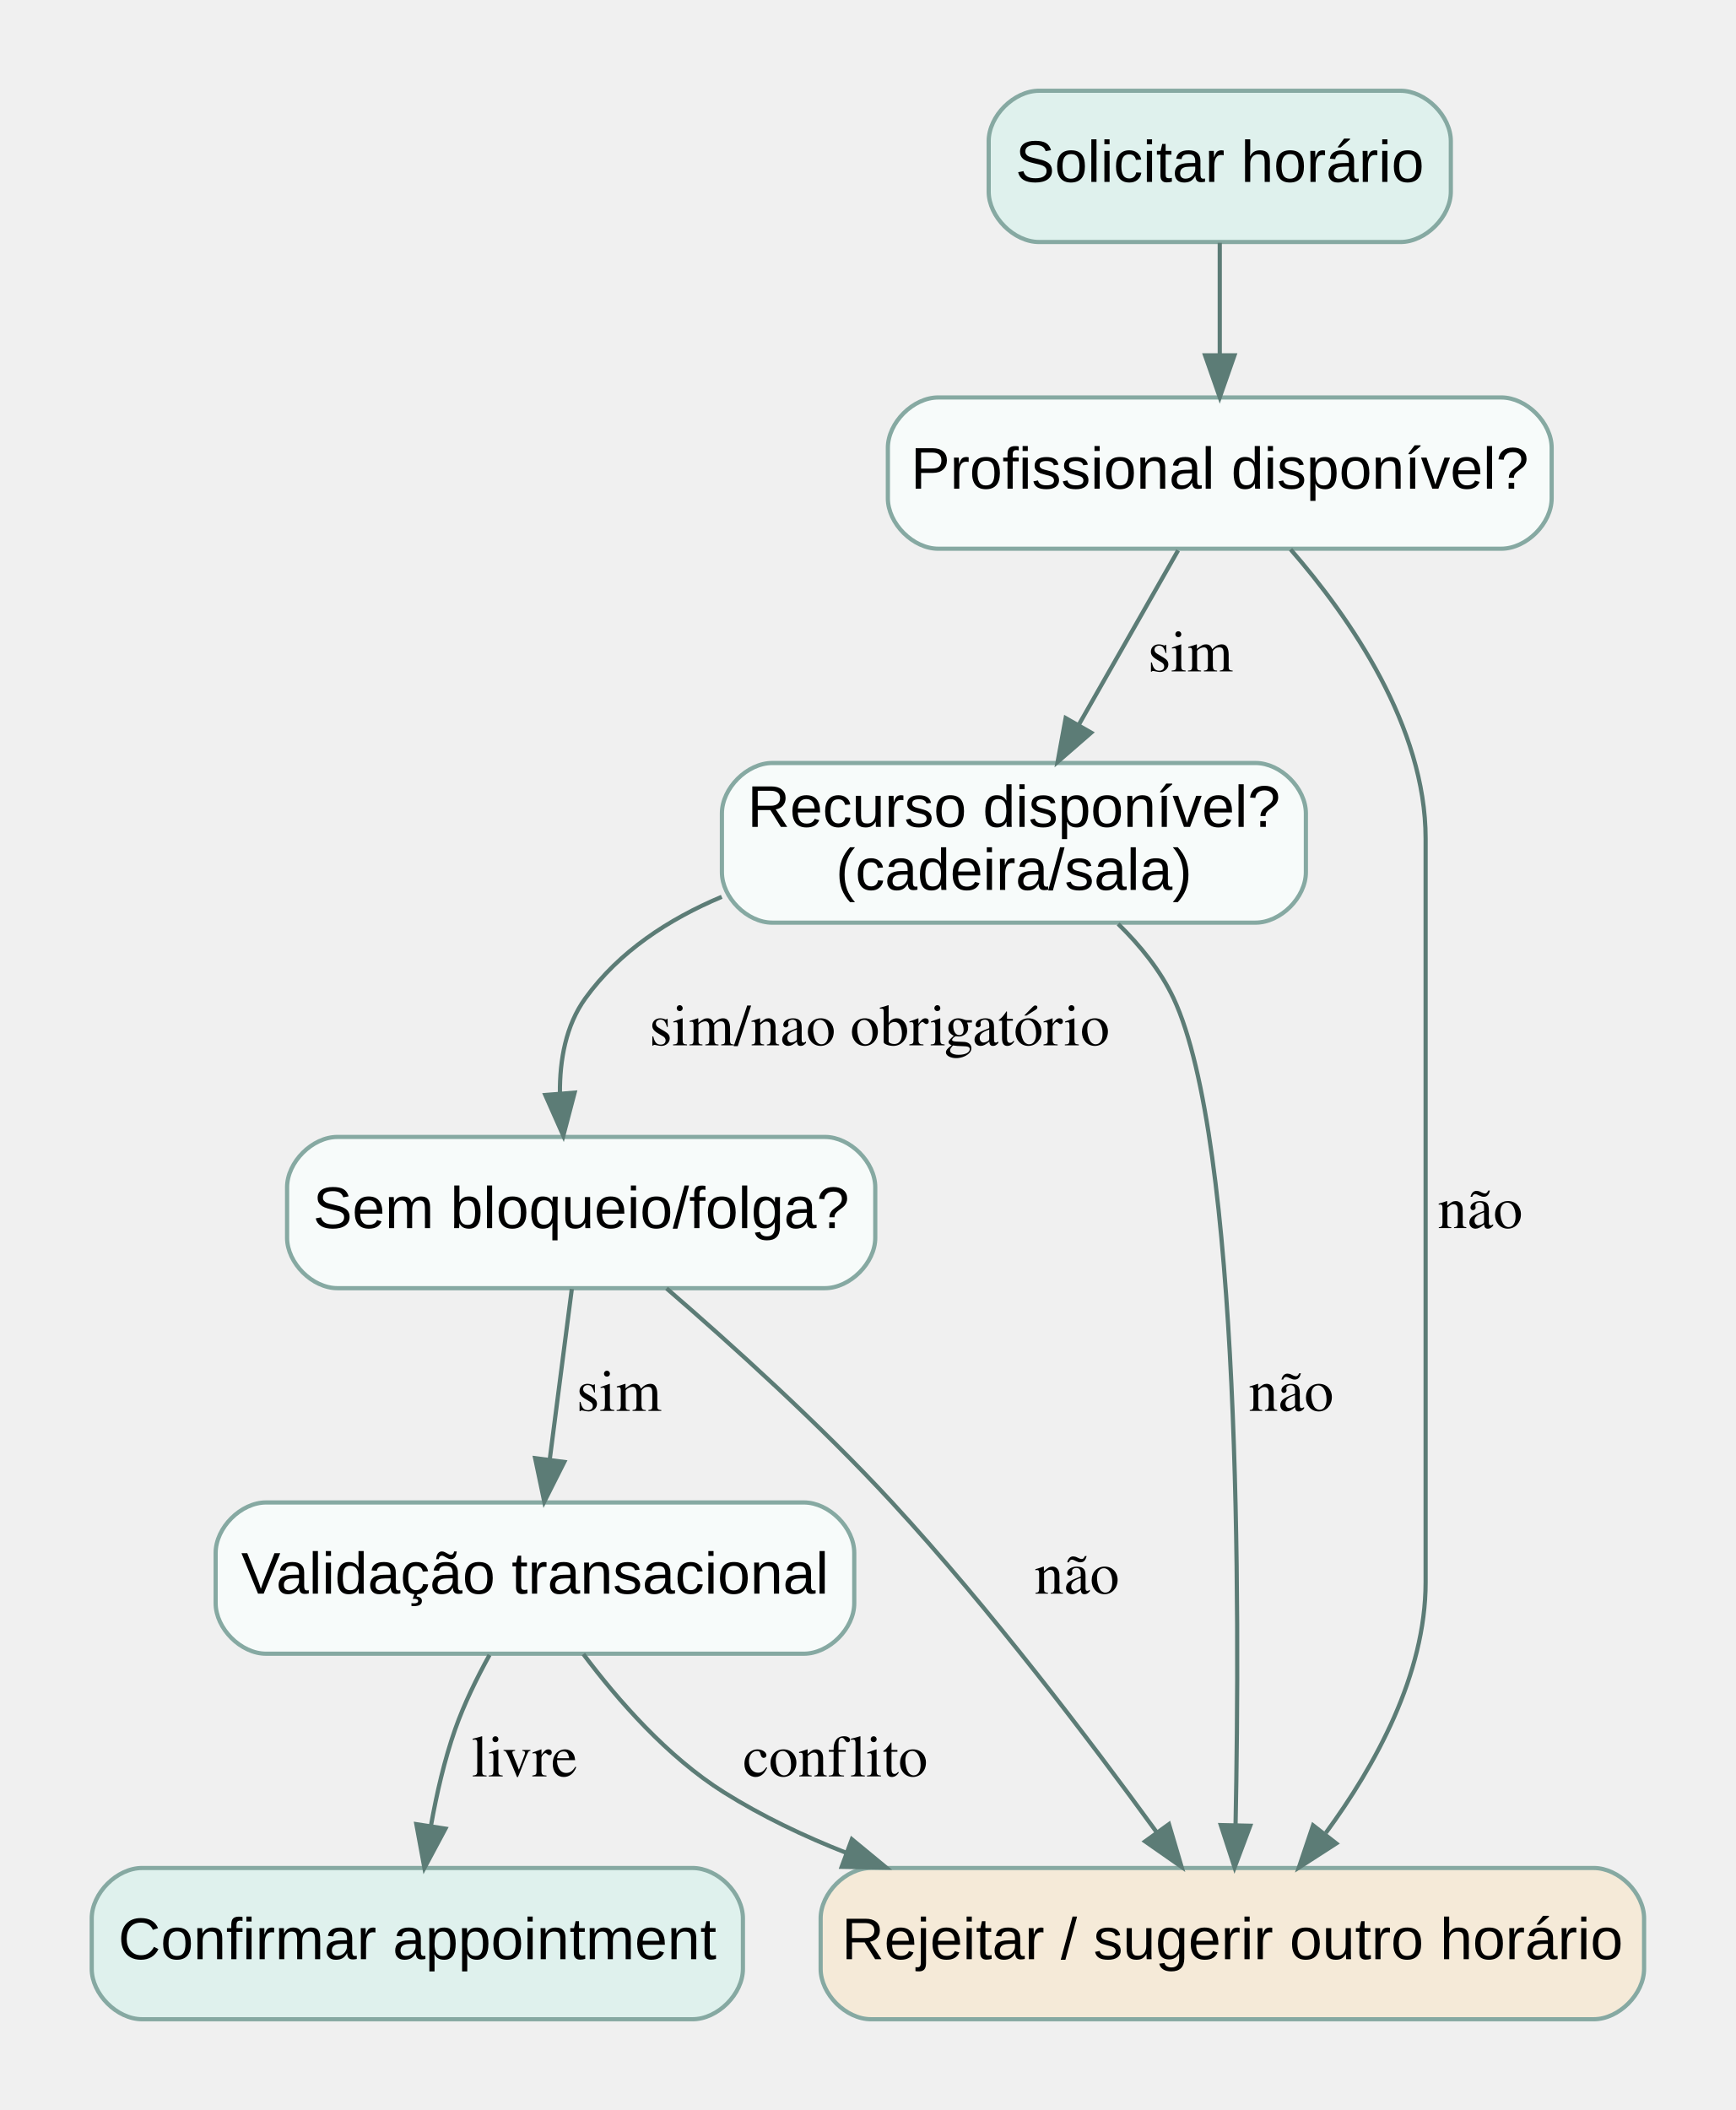
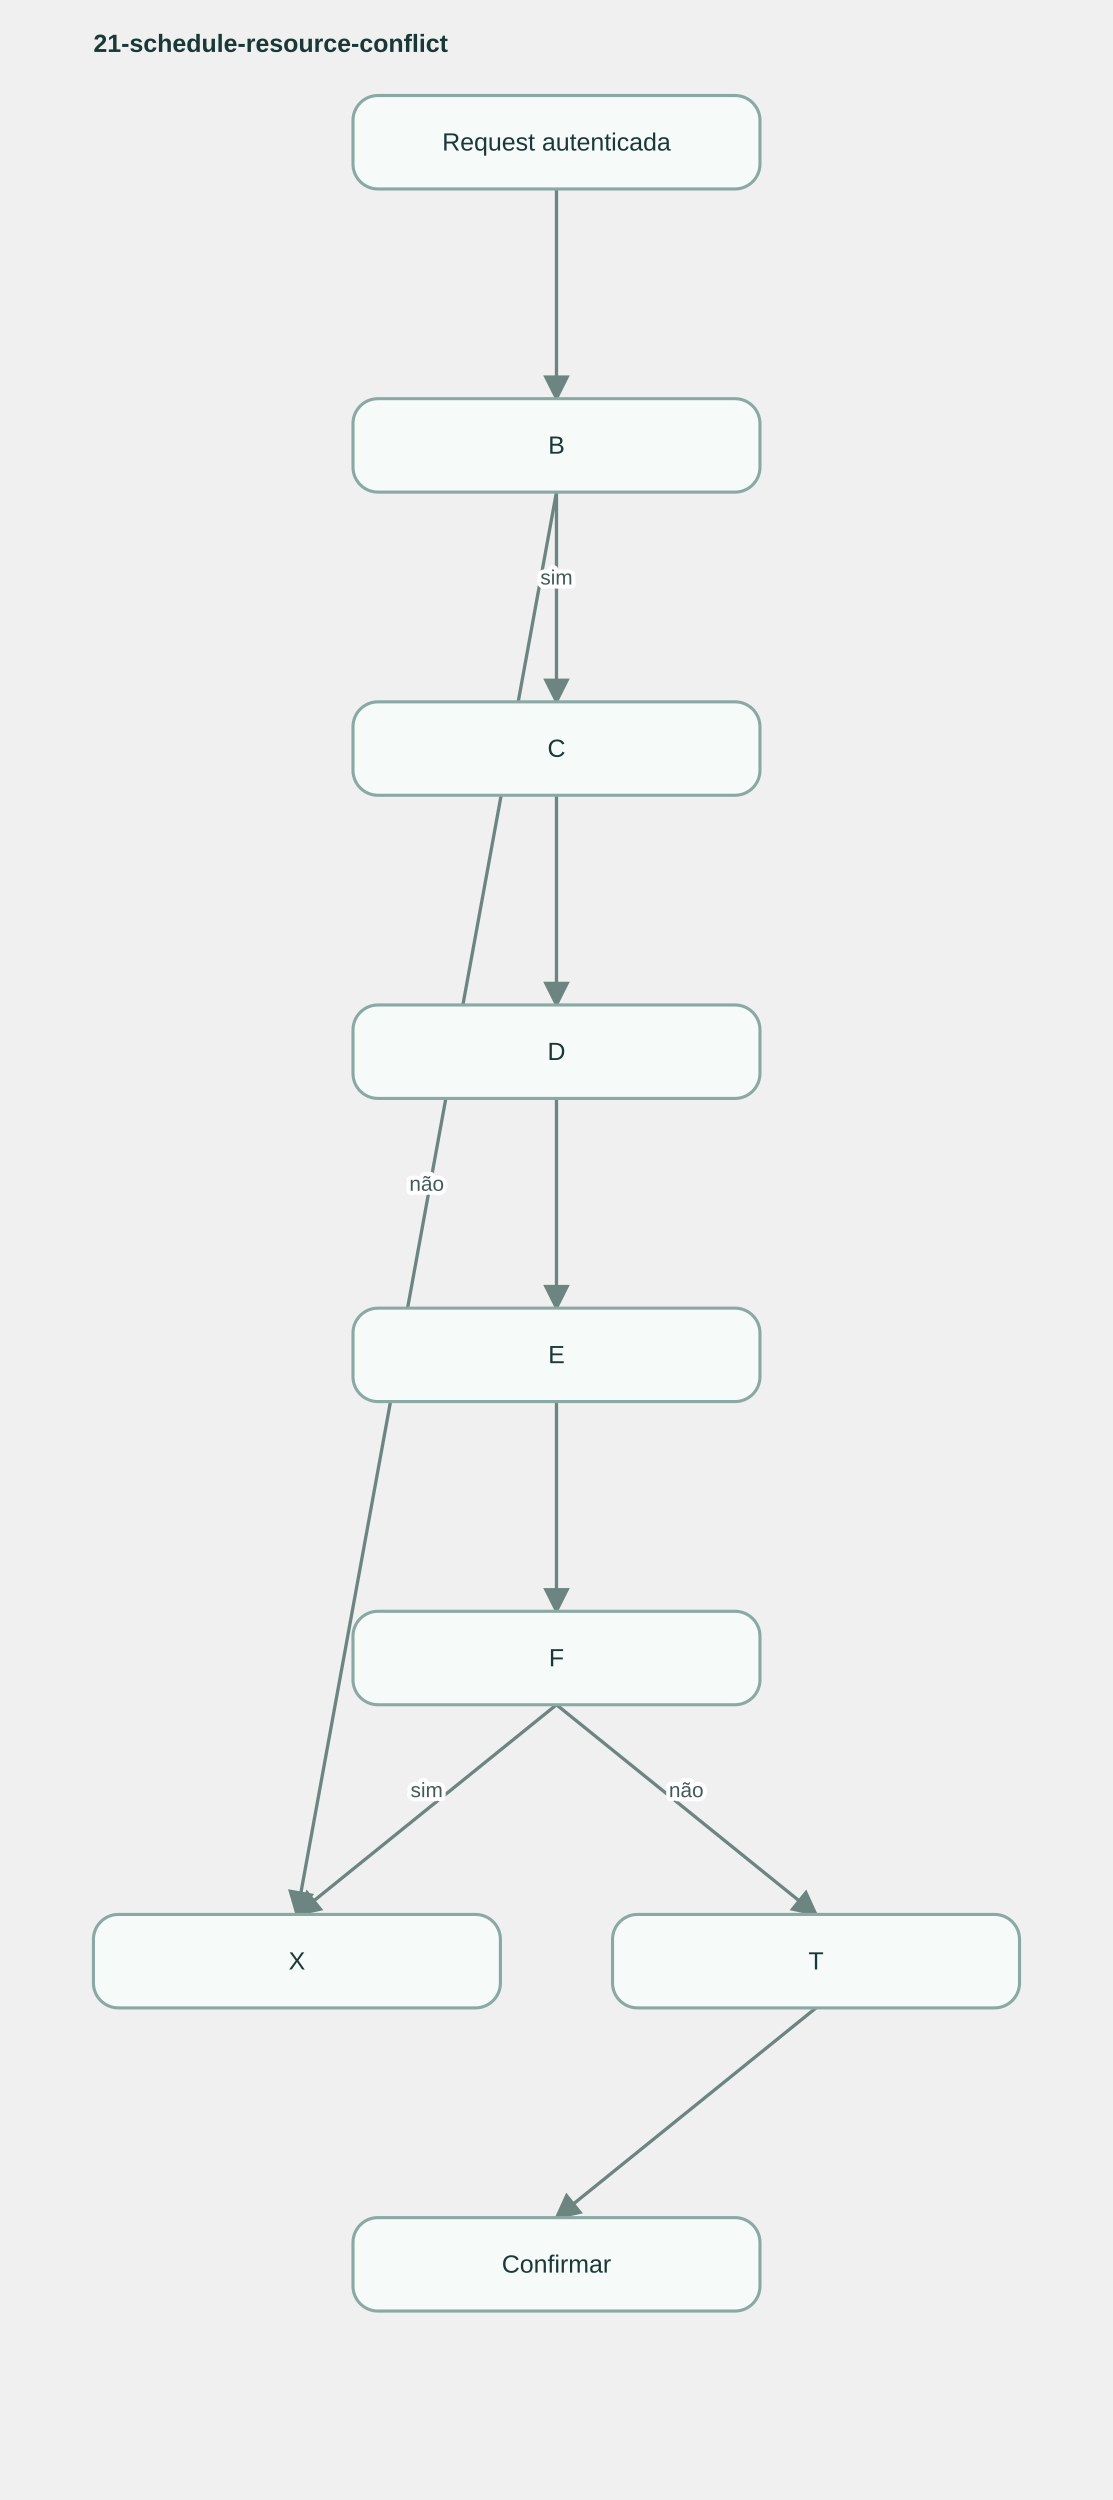
- <svg xmlns="http://www.w3.org/2000/svg" width="413pt" height="502pt" viewBox="0.00 0.00 412.70 502.20">
-   <g id="graph0" class="graph" transform="scale(1 1) rotate(0) translate(21.6 480.6)">
-     <g id="node1" class="node">
-       <path fill="#dff1ed" stroke="#86a9a2" d="M311.5,-459C311.5,-459 225.5,-459 225.5,-459 219.5,-459 213.5,-453 213.5,-447 213.5,-447 213.5,-435 213.5,-435 213.5,-429 219.5,-423 225.5,-423 225.5,-423 311.5,-423 311.5,-423 317.5,-423 323.5,-429 323.5,-435 323.5,-435 323.5,-447 323.5,-447 323.5,-453 317.5,-459 311.5,-459" />
-       <text text-anchor="middle" x="268.5" y="-437.3" font-family="Arial" font-size="14.00">Solicitar horário</text>
-     </g>
-     <g id="node2" class="node">
-       <path fill="#f7fbfa" stroke="#86a9a2" d="M335.5,-386C335.5,-386 201.5,-386 201.5,-386 195.5,-386 189.5,-380 189.5,-374 189.5,-374 189.5,-362 189.5,-362 189.5,-356 195.5,-350 201.5,-350 201.5,-350 335.5,-350 335.5,-350 341.5,-350 347.5,-356 347.5,-362 347.5,-362 347.5,-374 347.5,-374 347.5,-380 341.5,-386 335.5,-386" />
-       <text text-anchor="middle" x="268.5" y="-364.3" font-family="Arial" font-size="14.00">Profissional disponível?</text>
-     </g>
-     <g id="edge1" class="edge">
-       <path fill="none" stroke="#5c7c76" d="M268.5,-422.81C268.5,-414.79 268.5,-405.05 268.5,-396.07" />
-       <polygon fill="#5c7c76" stroke="#5c7c76" points="272,-396.03 268.5,-386.03 265,-396.03 272,-396.03" />
-     </g>
-     <g id="node3" class="node">
-       <path fill="#f7fbfa" stroke="#86a9a2" d="M277,-299C277,-299 162,-299 162,-299 156,-299 150,-293 150,-287 150,-287 150,-273 150,-273 150,-267 156,-261 162,-261 162,-261 277,-261 277,-261 283,-261 289,-267 289,-273 289,-273 289,-287 289,-287 289,-293 283,-299 277,-299" />
-       <text text-anchor="middle" x="219.5" y="-283.8" font-family="Arial" font-size="14.00">Recurso disponível?</text>
-       <text text-anchor="middle" x="219.5" y="-268.8" font-family="Arial" font-size="14.00">(cadeira/sala)</text>
-     </g>
-     <g id="edge2" class="edge">
-       <path fill="none" stroke="#5c7c76" d="M258.58,-349.6C251.81,-337.71 242.71,-321.73 234.99,-308.18" />
-       <polygon fill="#5c7c76" stroke="#5c7c76" points="237.9,-306.22 229.91,-299.27 231.82,-309.69 237.9,-306.22" />
-       <text text-anchor="middle" x="261.5" y="-320.8" font-family="Times,serif" font-size="14.00">sim</text>
-     </g>
-     <g id="node7" class="node">
-       <path fill="#f5ead8" stroke="#86a9a2" d="M357.5,-36C357.5,-36 185.5,-36 185.5,-36 179.5,-36 173.5,-30 173.5,-24 173.5,-24 173.5,-12 173.5,-12 173.5,-6 179.5,0 185.5,0 185.5,0 357.5,0 357.5,0 363.5,0 369.5,-6 369.5,-12 369.5,-12 369.5,-24 369.5,-24 369.5,-30 363.5,-36 357.5,-36" />
-       <text text-anchor="middle" x="271.5" y="-14.3" font-family="Arial" font-size="14.00">Rejeitar / sugerir outro horário</text>
-     </g>
-     <g id="edge3" class="edge">
-       <path fill="none" stroke="#5c7c76" d="M285.36,-349.84C299.54,-333.54 317.5,-307.64 317.5,-281 317.5,-281 317.5,-281 317.5,-104 317.5,-82.06 305.49,-60.35 293.75,-44.36" />
-       <polygon fill="#5c7c76" stroke="#5c7c76" points="296.23,-41.85 287.33,-36.11 290.71,-46.15 296.23,-41.85" />
-       <text text-anchor="middle" x="330.5" y="-188.3" font-family="Times,serif" font-size="14.00">não</text>
-     </g>
-     <g id="node4" class="node">
-       <path fill="#f7fbfa" stroke="#86a9a2" d="M174.5,-210C174.5,-210 58.5,-210 58.5,-210 52.5,-210 46.5,-204 46.5,-198 46.5,-198 46.5,-186 46.5,-186 46.5,-180 52.5,-174 58.5,-174 58.5,-174 174.5,-174 174.5,-174 180.5,-174 186.5,-180 186.5,-186 186.5,-186 186.5,-198 186.5,-198 186.5,-204 180.5,-210 174.5,-210" />
-       <text text-anchor="middle" x="116.5" y="-188.3" font-family="Arial" font-size="14.00">Sem bloqueio/folga?</text>
-     </g>
-     <g id="edge4" class="edge">
-       <path fill="none" stroke="#5c7c76" d="M149.96,-267.15C137.27,-261.81 125.53,-254.11 117.5,-243 112.83,-236.54 111.38,-228.29 111.44,-220.35" />
-       <polygon fill="#5c7c76" stroke="#5c7c76" points="114.94,-220.54 112.25,-210.29 107.96,-219.98 114.94,-220.54" />
-       <text text-anchor="middle" x="187.5" y="-231.8" font-family="Times,serif" font-size="14.00">sim/nao obrigatório</text>
-     </g>
-     <g id="edge5" class="edge">
-       <path fill="none" stroke="#5c7c76" d="M244.32,-260.69C249.55,-255.57 254.42,-249.59 257.5,-243 273.49,-208.81 273.3,-98.1 272.26,-46.25" />
-       <polygon fill="#5c7c76" stroke="#5c7c76" points="275.75,-46.05 272.03,-36.13 268.75,-46.21 275.75,-46.05" />
-       <text text-anchor="middle" x="285.5" y="-144.8" font-family="Times,serif" font-size="14.00">não</text>
-     </g>
-     <g id="node5" class="node">
-       <path fill="#f7fbfa" stroke="#86a9a2" d="M169.5,-123C169.5,-123 41.5,-123 41.5,-123 35.5,-123 29.5,-117 29.5,-111 29.5,-111 29.5,-99 29.5,-99 29.5,-93 35.5,-87 41.5,-87 41.5,-87 169.5,-87 169.5,-87 175.5,-87 181.5,-93 181.5,-99 181.5,-99 181.5,-111 181.5,-111 181.5,-117 175.5,-123 169.5,-123" />
-       <text text-anchor="middle" x="105.5" y="-101.3" font-family="Arial" font-size="14.00">Validação transacional</text>
-     </g>
-     <g id="edge6" class="edge">
-       <path fill="none" stroke="#5c7c76" d="M114.27,-173.8C112.77,-162.16 110.75,-146.55 109.02,-133.24" />
-       <polygon fill="#5c7c76" stroke="#5c7c76" points="112.48,-132.64 107.72,-123.18 105.54,-133.54 112.48,-132.64" />
-       <text text-anchor="middle" x="125.5" y="-144.8" font-family="Times,serif" font-size="14.00">sim</text>
-     </g>
-     <g id="edge7" class="edge">
-       <path fill="none" stroke="#5c7c76" d="M136.82,-173.95C152.19,-160.68 173.47,-141.47 190.5,-123 213.81,-97.71 237.67,-66.27 253.4,-44.62" />
-       <polygon fill="#5c7c76" stroke="#5c7c76" points="256.41,-46.43 259.41,-36.27 250.73,-42.33 256.41,-46.43" />
-       <text text-anchor="middle" x="234.5" y="-101.3" font-family="Times,serif" font-size="14.00">não</text>
-     </g>
-     <g id="node6" class="node">
-       <path fill="#dff1ed" stroke="#86a9a2" d="M143,-36C143,-36 12,-36 12,-36 6,-36 0,-30 0,-24 0,-24 0,-12 0,-12 0,-6 6,0 12,0 12,0 143,0 143,0 149,0 155,-6 155,-12 155,-12 155,-24 155,-24 155,-30 149,-36 143,-36" />
-       <text text-anchor="middle" x="77.5" y="-14.3" font-family="Arial" font-size="14.00">Confirmar appointment</text>
-     </g>
-     <g id="edge8" class="edge">
-       <path fill="none" stroke="#5c7c76" d="M94.69,-86.7C91.65,-81.21 88.61,-75 86.5,-69 83.96,-61.76 82.1,-53.67 80.76,-46.14" />
-       <polygon fill="#5c7c76" stroke="#5c7c76" points="84.19,-45.36 79.19,-36.01 77.27,-46.43 84.19,-45.36" />
-       <text text-anchor="middle" x="103" y="-57.8" font-family="Times,serif" font-size="14.00">livre</text>
-     </g>
-     <g id="edge9" class="edge">
-       <path fill="none" stroke="#5c7c76" d="M117.02,-86.9C125.18,-76.02 137.04,-62.43 150.5,-54 159.51,-48.35 169.46,-43.59 179.67,-39.58" />
-       <polygon fill="#5c7c76" stroke="#5c7c76" points="180.93,-42.84 189.1,-36.1 178.51,-36.28 180.93,-42.84" />
-       <text text-anchor="middle" x="177" y="-57.8" font-family="Times,serif" font-size="14.00">conflito</text>
-     </g>
+ <svg xmlns="http://www.w3.org/2000/svg" role="img" aria-labelledby="title desc" width="536" height="1204" viewBox="0 0 536 1204">
+   <defs>
+     <marker id="arrow" markerWidth="8" markerHeight="8" refX="7" refY="4" orient="auto">
+       <path d="M0,0 L8,4 L0,8 z" fill="#6c8580" />
+     </marker>
+   </defs>
+   <style>text{font-family:Arial,sans-serif;font-size:12px;fill:#183936}.node rect,.node polygon{fill:#f6faf9;stroke:#8aa9a3;stroke-width:1.5}.node.decision polygon{fill:#eef5f3}.edge-label{font-size:10px;fill:#425b56;paint-order:stroke;stroke:#fff;stroke-width:4px;stroke-linejoin:round}</style>
+   <text x="45" y="25" font-size="16" font-weight="700">21-schedule-resource-conflict</text>
+   <g class="edge">
+     <path d="M 268 91 L 268 192" fill="none" stroke="#6c8580" stroke-width="1.6" marker-end="url(#arrow)" />
+   </g>
+   <g class="edge">
+     <path d="M 268 237 L 143 922" fill="none" stroke="#6c8580" stroke-width="1.6" marker-end="url(#arrow)" />
+     <text x="205.5" y="573.5" text-anchor="middle" class="edge-label">não</text>
+   </g>
+   <g class="edge">
+     <path d="M 268 237 L 268 338" fill="none" stroke="#6c8580" stroke-width="1.6" marker-end="url(#arrow)" />
+     <text x="268" y="281.5" text-anchor="middle" class="edge-label">sim</text>
+   </g>
+   <g class="edge">
+     <path d="M 268 383 L 268 484" fill="none" stroke="#6c8580" stroke-width="1.6" marker-end="url(#arrow)" />
+   </g>
+   <g class="edge">
+     <path d="M 268 529 L 268 630" fill="none" stroke="#6c8580" stroke-width="1.6" marker-end="url(#arrow)" />
+   </g>
+   <g class="edge">
+     <path d="M 268 675 L 268 776" fill="none" stroke="#6c8580" stroke-width="1.6" marker-end="url(#arrow)" />
+   </g>
+   <g class="edge">
+     <path d="M 268 821 L 143 922" fill="none" stroke="#6c8580" stroke-width="1.6" marker-end="url(#arrow)" />
+     <text x="205.5" y="865.5" text-anchor="middle" class="edge-label">sim</text>
+   </g>
+   <g class="edge">
+     <path d="M 268 821 L 393 922" fill="none" stroke="#6c8580" stroke-width="1.6" marker-end="url(#arrow)" />
+     <text x="330.5" y="865.5" text-anchor="middle" class="edge-label">não</text>
+   </g>
+   <g class="edge">
+     <path d="M 393 967 L 268 1068" fill="none" stroke="#6c8580" stroke-width="1.6" marker-end="url(#arrow)" />
+   </g>
+   <g class="node box">
+     <rect x="170" y="46" width="196" height="45" rx="12" />
+     <text x="268" y="72.5" text-anchor="middle">Request autenticada</text>
+   </g>
+   <g class="node box">
+     <rect x="170" y="192" width="196" height="45" rx="12" />
+     <text x="268" y="218.5" text-anchor="middle">B</text>
+   </g>
+   <g class="node box">
+     <rect x="170" y="338" width="196" height="45" rx="12" />
+     <text x="268" y="364.5" text-anchor="middle">C</text>
+   </g>
+   <g class="node box">
+     <rect x="170" y="484" width="196" height="45" rx="12" />
+     <text x="268" y="510.5" text-anchor="middle">D</text>
+   </g>
+   <g class="node box">
+     <rect x="170" y="630" width="196" height="45" rx="12" />
+     <text x="268" y="656.5" text-anchor="middle">E</text>
+   </g>
+   <g class="node box">
+     <rect x="170" y="776" width="196" height="45" rx="12" />
+     <text x="268" y="802.5" text-anchor="middle">F</text>
+   </g>
+   <g class="node box">
+     <rect x="45" y="922" width="196" height="45" rx="12" />
+     <text x="143" y="948.5" text-anchor="middle">X</text>
+   </g>
+   <g class="node box">
+     <rect x="295" y="922" width="196" height="45" rx="12" />
+     <text x="393" y="948.5" text-anchor="middle">T</text>
+   </g>
+   <g class="node box">
+     <rect x="170" y="1068" width="196" height="45" rx="12" />
+     <text x="268" y="1094.5" text-anchor="middle">Confirmar</text>
  </g>
</svg>
